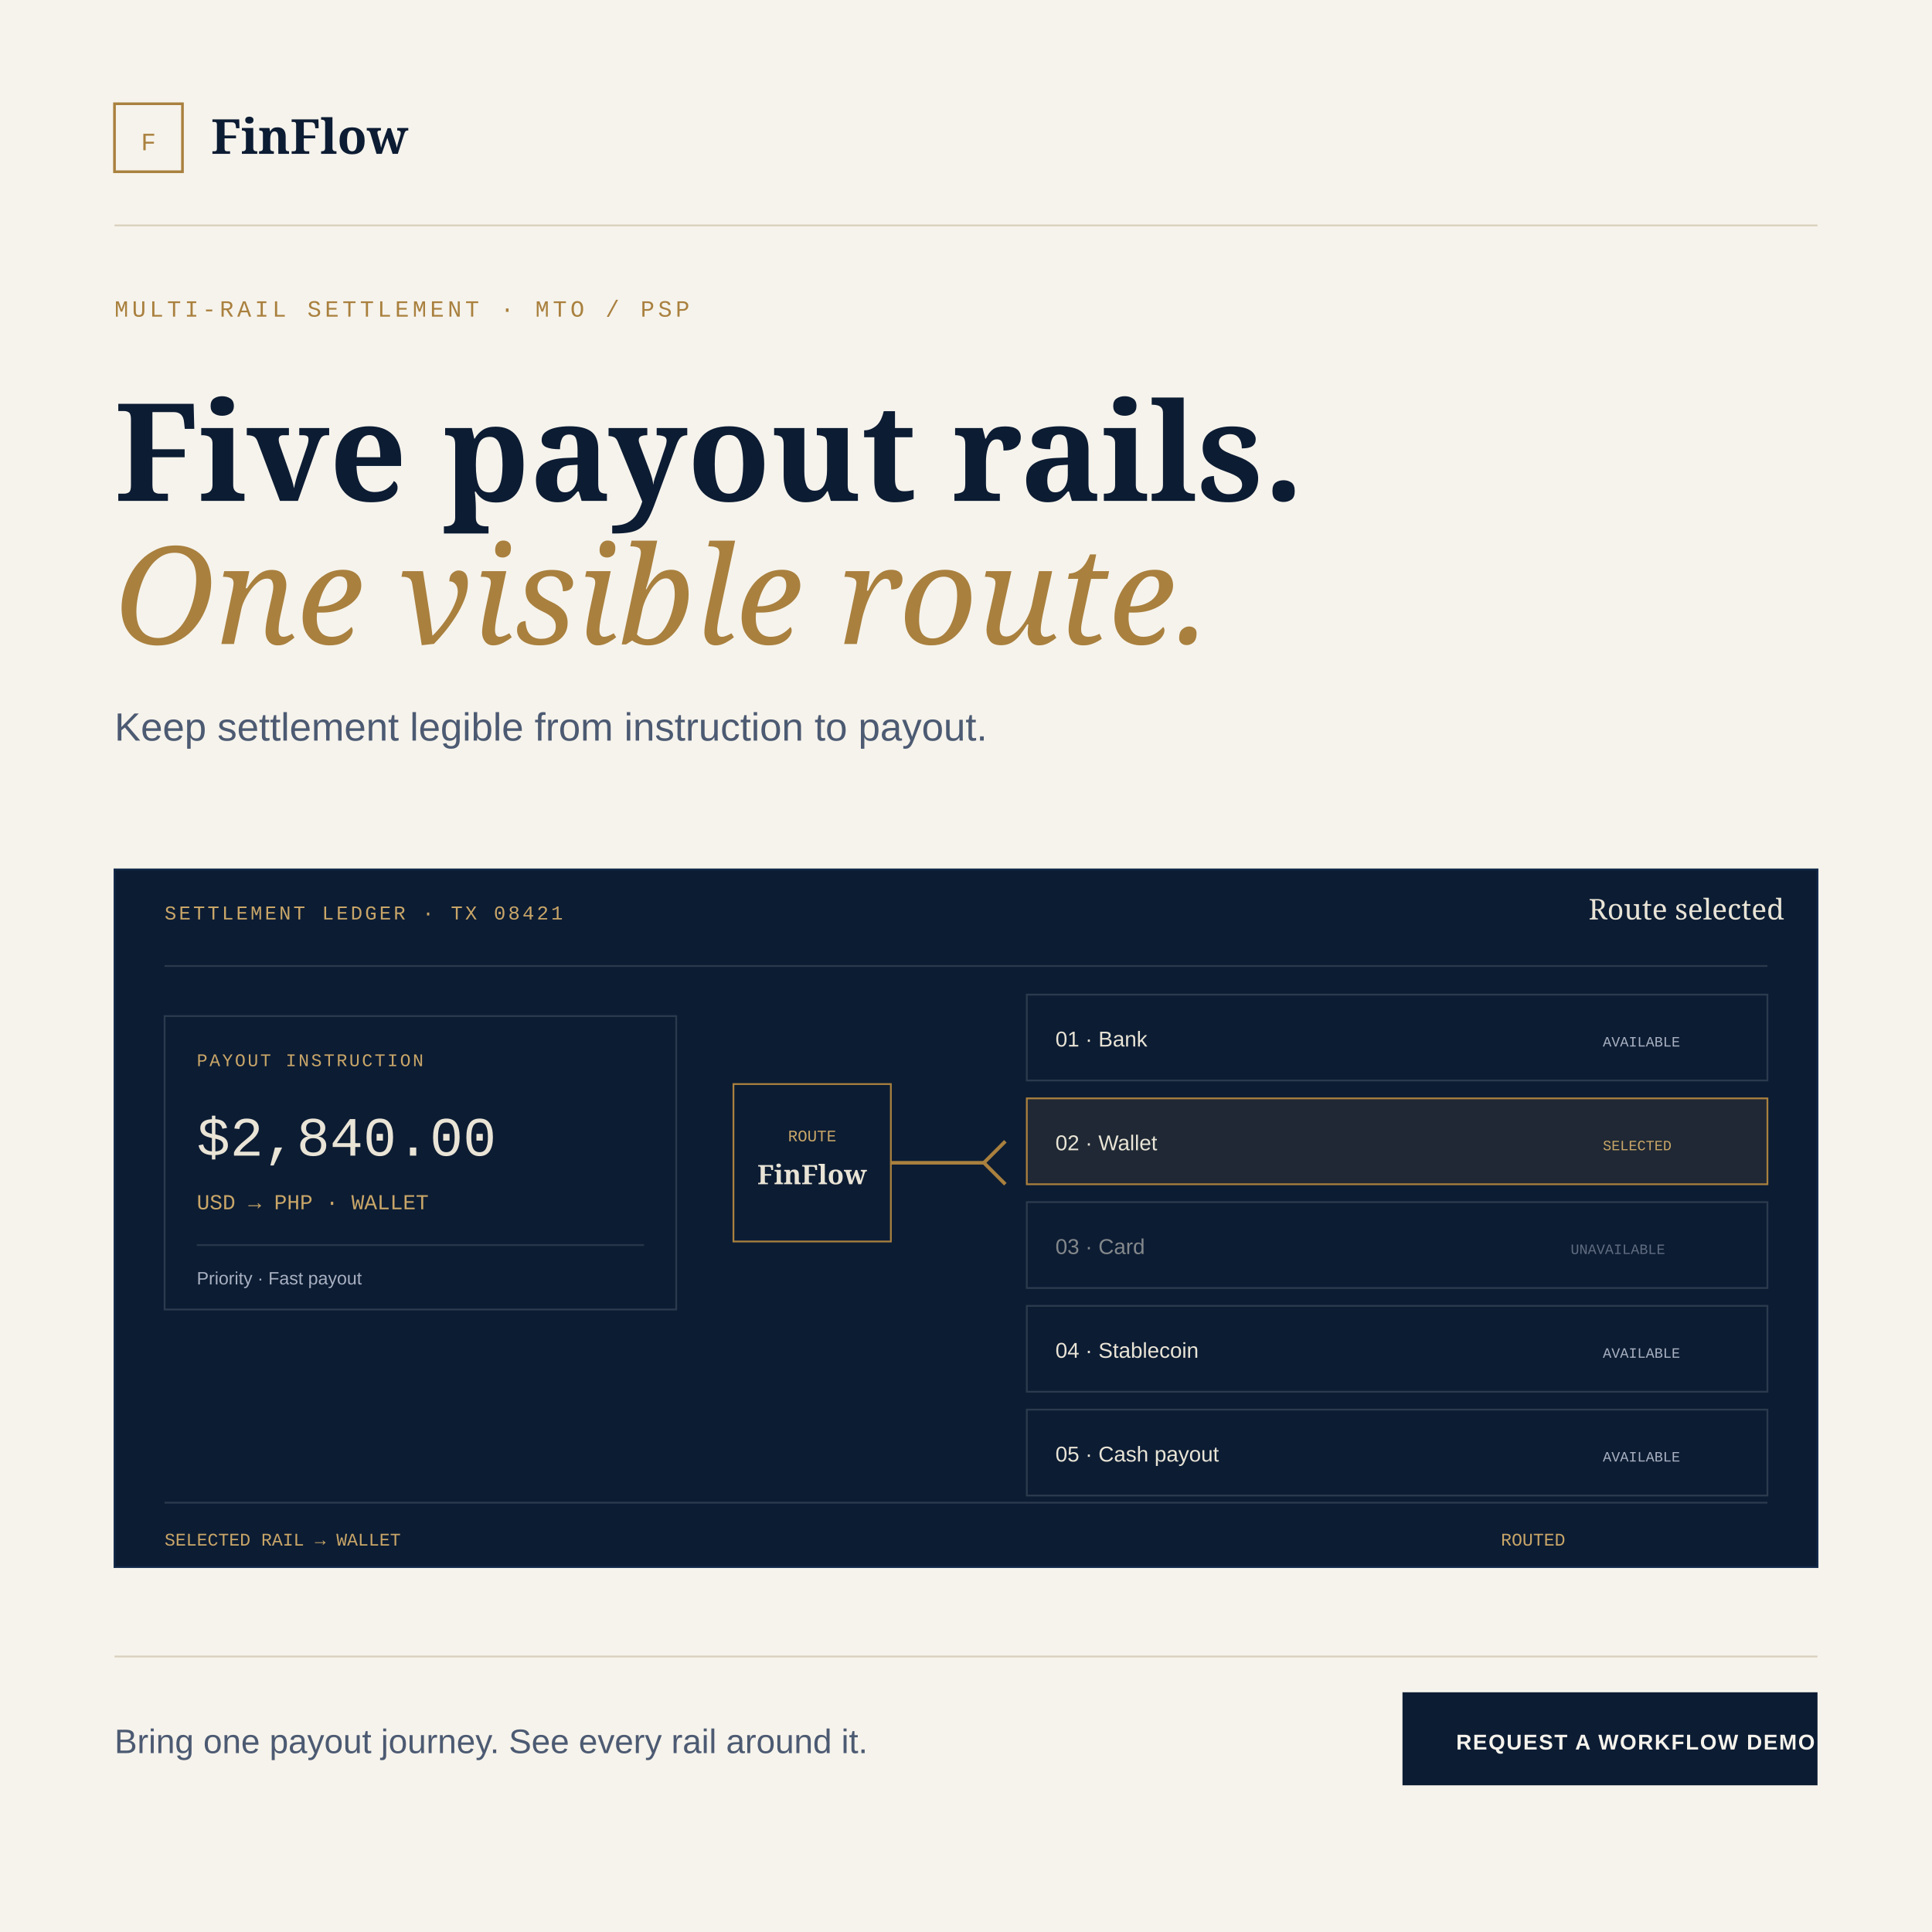
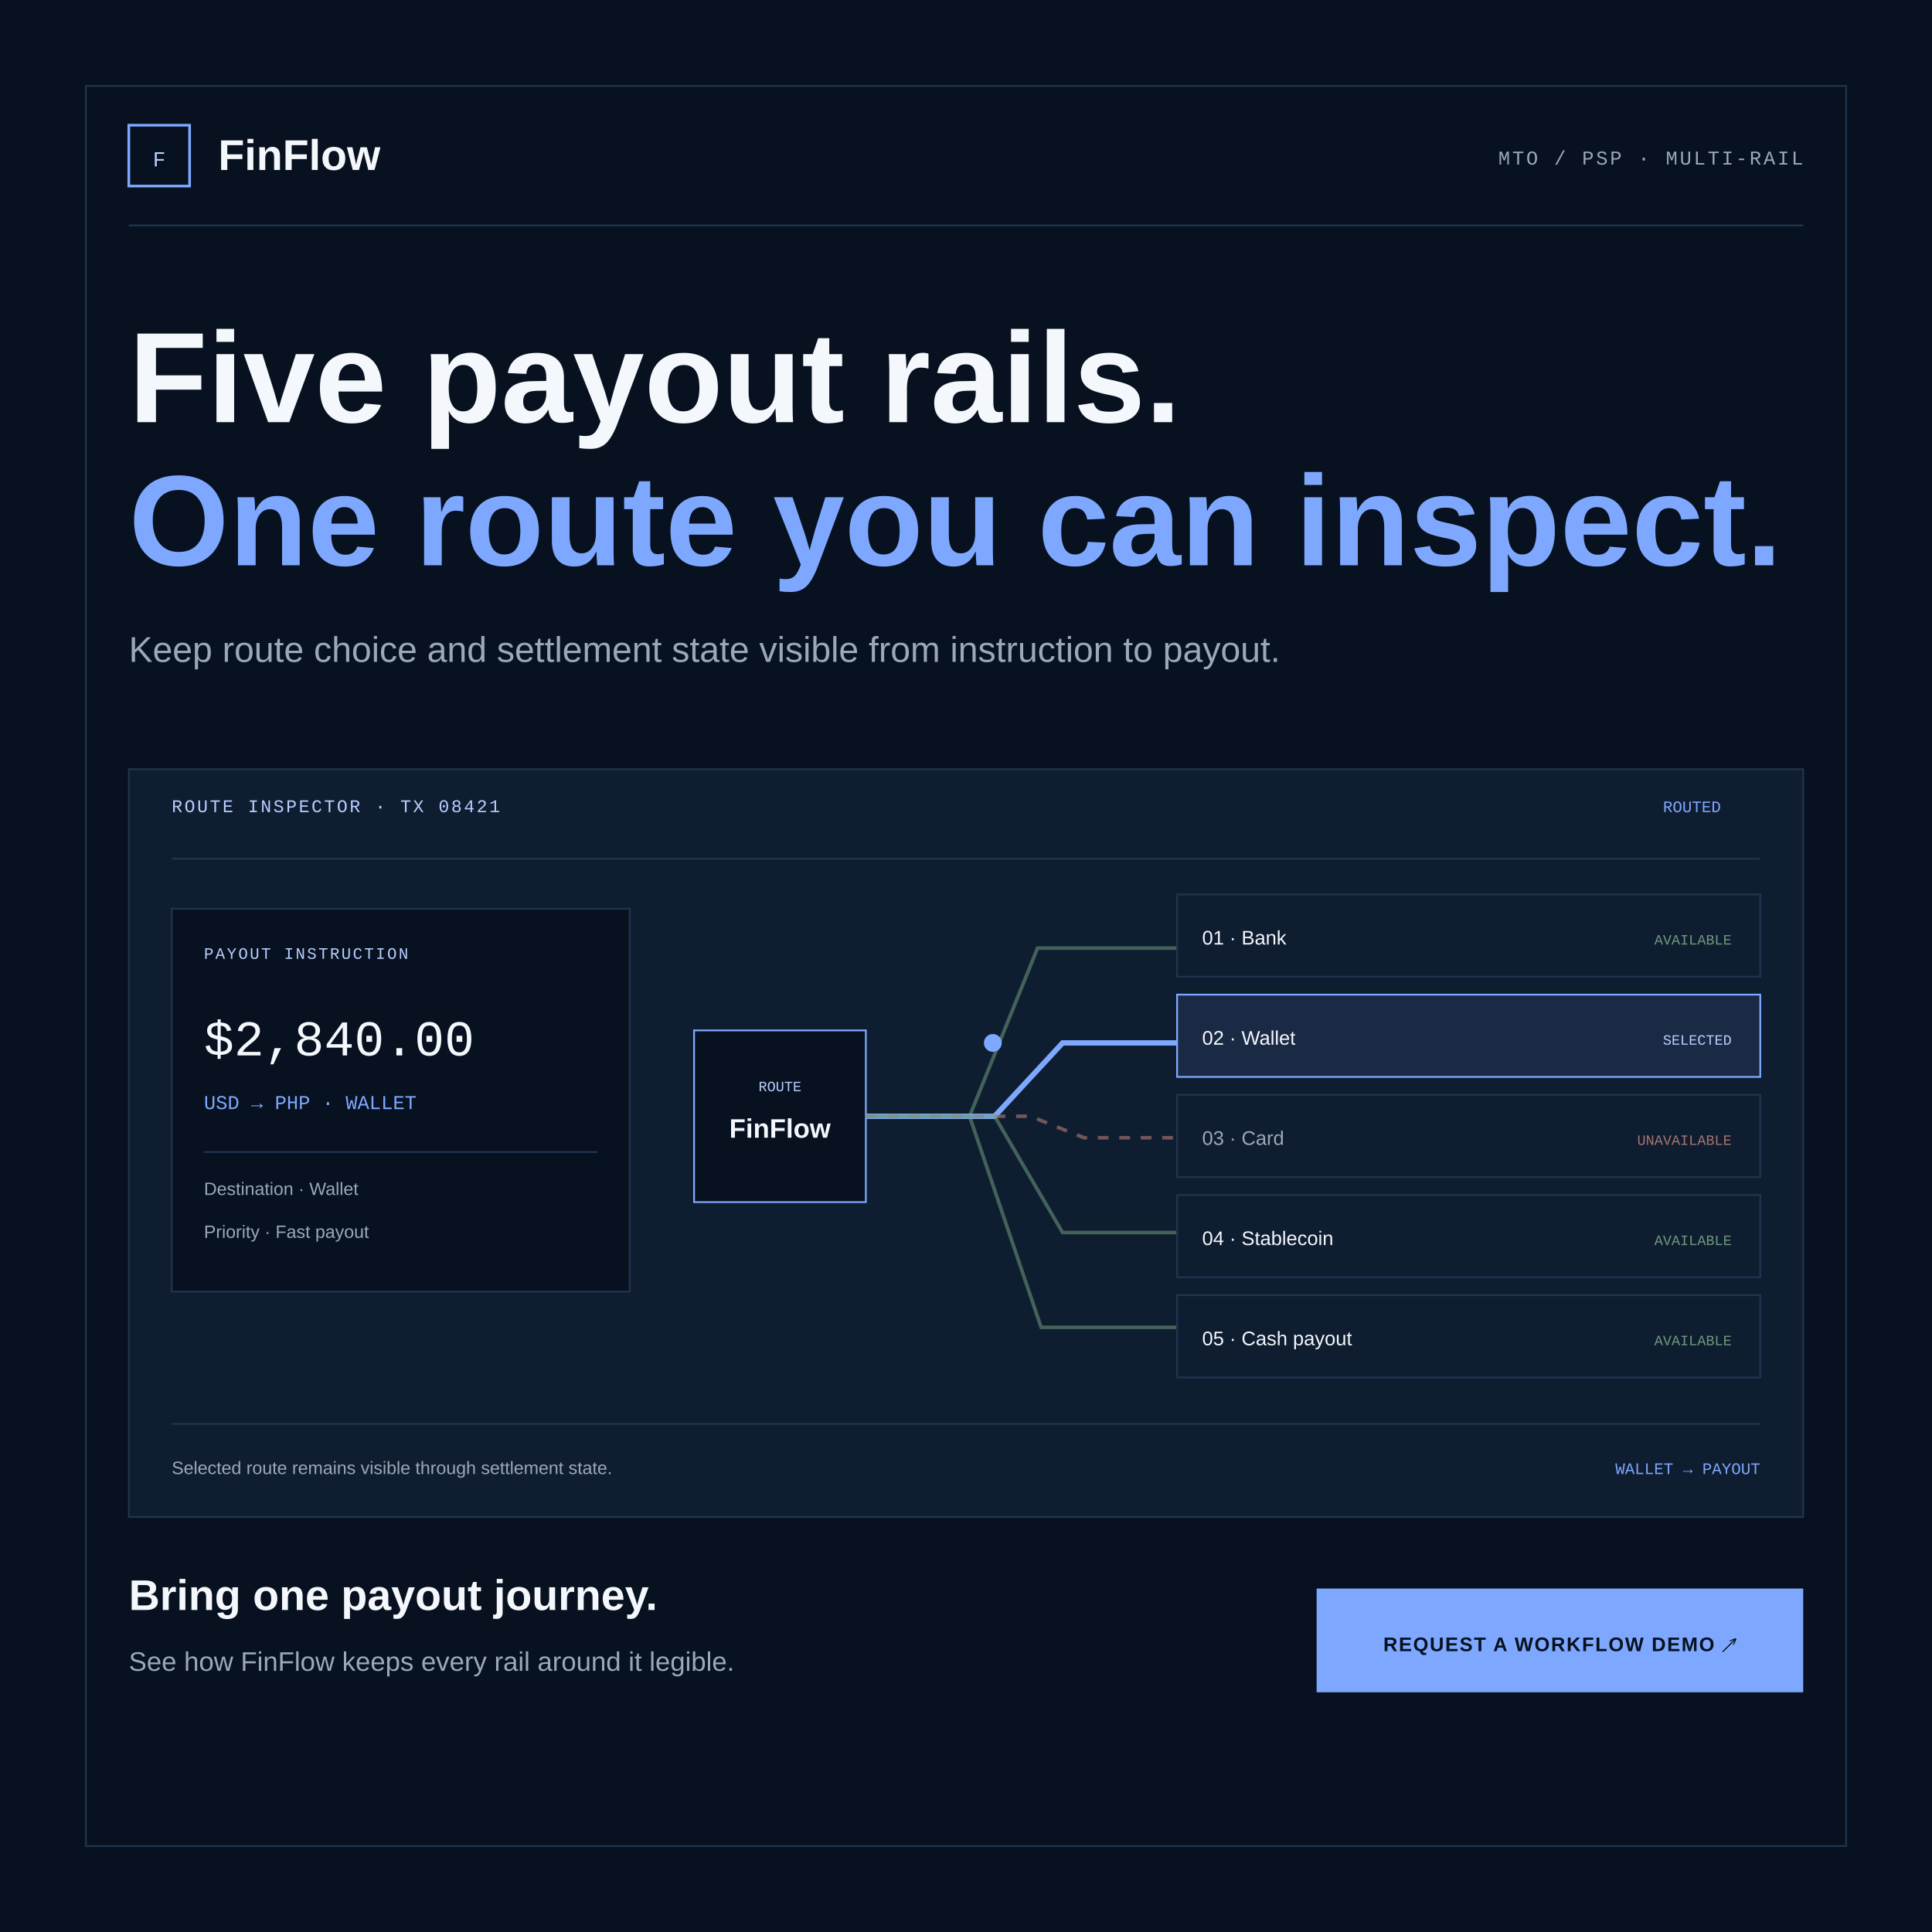
<svg xmlns="http://www.w3.org/2000/svg" width="1080" height="1080" viewBox="0 0 1080 1080" fill="none">
-   <rect width="1080" height="1080" fill="#F6F3EC" />
-   <g transform="translate(64 58)">
-     <rect width="38" height="38" fill="none" stroke="#A9803E" stroke-width="1.5" />
-     <text x="19" y="26" fill="#A9803E" font-family="Courier New, monospace" font-size="14" text-anchor="middle">F</text>
-     <text x="54" y="28" fill="#0C1C33" font-family="Georgia, serif" font-size="27" font-weight="700">FinFlow</text>
+   <rect width="1080" height="1080" fill="#07111F" />
+   <rect x="48" y="48" width="984" height="984" stroke="#20344F" />
+   <g transform="translate(72 70)">
+     <rect width="34" height="34" fill="none" stroke="#7EA8FF" stroke-width="1.5" />
+     <text x="17" y="23" fill="#B9CEFF" font-family="IBM Plex Mono, Courier New, monospace" font-size="12" text-anchor="middle">F</text>
+     <text x="50" y="25" fill="#F4F7FB" font-family="Arial, Helvetica, sans-serif" font-size="24" font-weight="700">FinFlow</text>
  </g>
-   <line x1="64" y1="126" x2="1016" y2="126" stroke="#D8D0BD" />
-   <text x="64" y="177" fill="#A9803E" font-family="Courier New, monospace" font-size="13" letter-spacing="2">MULTI-RAIL SETTLEMENT · MTO / PSP</text>
-   <text x="64" y="280" fill="#0C1C33" font-family="Georgia, serif" font-size="76" font-weight="600">Five payout rails.</text>
-   <text x="64" y="360" fill="#A9803E" font-family="Georgia, serif" font-size="76" font-style="italic" font-weight="500">One visible route.</text>
-   <text x="64" y="414" fill="#4C5A72" font-family="Arial, sans-serif" font-size="22">Keep settlement legible from instruction to payout.</text>
-   <g transform="translate(64 486)">
-     <rect width="952" height="390" fill="#0C1C33" stroke="#132A4A" />
-     <g transform="translate(28 28)">
-       <text x="0" y="0" fill="#C9A668" font-family="Courier New, monospace" font-size="11" letter-spacing="1.4">SETTLEMENT LEDGER · TX 08421</text>
-       <text x="796" y="0" fill="#E9E4D6" font-family="Georgia, serif" font-size="16">Route selected</text>
+   <text x="1008" y="92" fill="#9AA8B8" font-family="IBM Plex Mono, Courier New, monospace" font-size="11" text-anchor="end" letter-spacing="1.2">MTO / PSP · MULTI-RAIL</text>
+   <line x1="72" y1="126" x2="1008" y2="126" stroke="#20344F" />
+   <text x="72" y="236" fill="#F4F7FB" font-family="Arial, Helvetica, sans-serif" font-size="72" font-weight="700">Five payout rails.</text>
+   <text x="72" y="316" fill="#7EA8FF" font-family="Arial, Helvetica, sans-serif" font-size="72" font-weight="700">One route you can inspect.</text>
+   <text x="72" y="370" fill="#9AA8B8" font-family="Arial, Helvetica, sans-serif" font-size="20">Keep route choice and settlement state visible from instruction to payout.</text>
+   <g transform="translate(72 430)">
+     <rect width="936" height="418" fill="#0F1D31" stroke="#20344F" />
+     <g transform="translate(24 24)">
+       <text x="0" y="0" fill="#B9CEFF" font-family="IBM Plex Mono, Courier New, monospace" font-size="10" letter-spacing="1.1">ROUTE INSPECTOR · TX 08421</text>
+       <text x="866" y="0" fill="#7EA8FF" font-family="IBM Plex Mono, Courier New, monospace" font-size="9" text-anchor="end">ROUTED</text>
    </g>
-     <line x1="28" y1="54" x2="924" y2="54" stroke="#F6F3EC" stroke-opacity=".14" />
-     <g transform="translate(28 82)">
-       <rect width="286" height="164" fill="none" stroke="#F6F3EC" stroke-opacity=".14" />
-       <text x="18" y="28" fill="#C9A668" font-family="Courier New, monospace" font-size="10" letter-spacing="1.1">PAYOUT INSTRUCTION</text>
-       <text x="18" y="78" fill="#E9E4D6" font-family="Courier New, monospace" font-size="31">$2,840.00</text>
-       <text x="18" y="108" fill="#C9A668" font-family="Courier New, monospace" font-size="12">USD → PHP · WALLET</text>
-       <line x1="18" y1="128" x2="268" y2="128" stroke="#F6F3EC" stroke-opacity=".12" />
-       <text x="18" y="150" fill="#A9B1C2" font-family="Arial, sans-serif" font-size="10">Priority · Fast payout</text>
+     <line x1="24" y1="50" x2="912" y2="50" stroke="#20344F" />
+     <g transform="translate(24 78)">
+       <rect width="256" height="214" fill="#07111F" stroke="#20344F" />
+       <text x="18" y="28" fill="#B9CEFF" font-family="IBM Plex Mono, Courier New, monospace" font-size="9" letter-spacing="1">PAYOUT INSTRUCTION</text>
+       <text x="18" y="82" fill="#F4F7FB" font-family="IBM Plex Mono, Courier New, monospace" font-size="28">$2,840.00</text>
+       <text x="18" y="112" fill="#7EA8FF" font-family="IBM Plex Mono, Courier New, monospace" font-size="11">USD → PHP · WALLET</text>
+       <line x1="18" y1="136" x2="238" y2="136" stroke="#20344F" />
+       <text x="18" y="160" fill="#9AA8B8" font-family="Arial, Helvetica, sans-serif" font-size="10">Destination · Wallet</text>
+       <text x="18" y="184" fill="#9AA8B8" font-family="Arial, Helvetica, sans-serif" font-size="10">Priority · Fast payout</text>
    </g>
-     <g transform="translate(346 82)">
-       <rect width="88" height="88" x="0" y="38" fill="none" stroke="#A9803E" />
-       <text x="44" y="70" fill="#C9A668" font-family="Courier New, monospace" font-size="9" text-anchor="middle">ROUTE</text>
-       <text x="44" y="94" fill="#E9E4D6" font-family="Georgia, serif" font-size="15" font-weight="600" text-anchor="middle">FinFlow</text>
-       <path d="M88 82H140" stroke="#A9803E" stroke-width="2" />
-       <path d="M140 82L152 70M140 82L152 94" stroke="#A9803E" stroke-width="2" />
+     <g transform="translate(316 78)">
+       <rect x="0" y="68" width="96" height="96" fill="#07111F" stroke="#7EA8FF" />
+       <text x="48" y="102" fill="#B9CEFF" font-family="IBM Plex Mono, Courier New, monospace" font-size="8" text-anchor="middle">ROUTE</text>
+       <text x="48" y="128" fill="#F4F7FB" font-family="Arial, Helvetica, sans-serif" font-size="15" font-weight="700" text-anchor="middle">FinFlow</text>
+       <path d="M96 116H154L192 22H270" stroke="#6E9A7B" stroke-opacity=".55" stroke-width="2" />
+       <path d="M96 116H168L206 75H270" stroke="#7EA8FF" stroke-width="3" />
+       <path d="M96 116H188L218 128H270" stroke="#A6756E" stroke-opacity=".65" stroke-width="2" stroke-dasharray="6 6" />
+       <path d="M96 116H168L206 181H270" stroke="#6E9A7B" stroke-opacity=".55" stroke-width="2" />
+       <path d="M96 116H154L194 234H270" stroke="#6E9A7B" stroke-opacity=".55" stroke-width="2" />
+       <circle cx="167" cy="75" r="5" fill="#7EA8FF" />
    </g>
-     <g transform="translate(510 70)">
+     <g transform="translate(586 70)">
      <g>
-         <rect width="414" height="48" fill="none" stroke="#F6F3EC" stroke-opacity=".14" />
-         <text x="16" y="29" fill="#E9E4D6" font-family="Arial, sans-serif" font-size="12">01 · Bank</text>
-         <text x="322" y="29" fill="#A9B1C2" font-family="Courier New, monospace" font-size="8">AVAILABLE</text>
+         <rect width="326" height="46" fill="none" stroke="#20344F" />
+         <text x="14" y="28" fill="#F4F7FB" font-family="Arial, Helvetica, sans-serif" font-size="11">01 · Bank</text>
+         <text x="310" y="28" fill="#6E9A7B" font-family="IBM Plex Mono, Courier New, monospace" font-size="8" text-anchor="end">AVAILABLE</text>
      </g>
-       <g transform="translate(0 58)">
-         <rect width="414" height="48" fill="#A9803E" fill-opacity=".12" stroke="#A9803E" />
-         <text x="16" y="29" fill="#E9E4D6" font-family="Arial, sans-serif" font-size="12">02 · Wallet</text>
-         <text x="322" y="29" fill="#C9A668" font-family="Courier New, monospace" font-size="8">SELECTED</text>
+       <g transform="translate(0 56)">
+         <rect width="326" height="46" fill="#7EA8FF" fill-opacity=".10" stroke="#7EA8FF" />
+         <text x="14" y="28" fill="#F4F7FB" font-family="Arial, Helvetica, sans-serif" font-size="11">02 · Wallet</text>
+         <text x="310" y="28" fill="#B9CEFF" font-family="IBM Plex Mono, Courier New, monospace" font-size="8" text-anchor="end">SELECTED</text>
      </g>
-       <g transform="translate(0 116)">
-         <rect width="414" height="48" fill="none" stroke="#F6F3EC" stroke-opacity=".14" />
-         <text x="16" y="29" fill="#E9E4D6" fill-opacity=".54" font-family="Arial, sans-serif" font-size="12">03 · Card</text>
-         <text x="304" y="29" fill="#A9B1C2" fill-opacity=".54" font-family="Courier New, monospace" font-size="8">UNAVAILABLE</text>
+       <g transform="translate(0 112)">
+         <rect width="326" height="46" fill="none" stroke="#20344F" />
+         <text x="14" y="28" fill="#9AA8B8" font-family="Arial, Helvetica, sans-serif" font-size="11">03 · Card</text>
+         <text x="310" y="28" fill="#A6756E" font-family="IBM Plex Mono, Courier New, monospace" font-size="8" text-anchor="end">UNAVAILABLE</text>
      </g>
-       <g transform="translate(0 174)">
-         <rect width="414" height="48" fill="none" stroke="#F6F3EC" stroke-opacity=".14" />
-         <text x="16" y="29" fill="#E9E4D6" font-family="Arial, sans-serif" font-size="12">04 · Stablecoin</text>
-         <text x="322" y="29" fill="#A9B1C2" font-family="Courier New, monospace" font-size="8">AVAILABLE</text>
+       <g transform="translate(0 168)">
+         <rect width="326" height="46" fill="none" stroke="#20344F" />
+         <text x="14" y="28" fill="#F4F7FB" font-family="Arial, Helvetica, sans-serif" font-size="11">04 · Stablecoin</text>
+         <text x="310" y="28" fill="#6E9A7B" font-family="IBM Plex Mono, Courier New, monospace" font-size="8" text-anchor="end">AVAILABLE</text>
      </g>
-       <g transform="translate(0 232)">
-         <rect width="414" height="48" fill="none" stroke="#F6F3EC" stroke-opacity=".14" />
-         <text x="16" y="29" fill="#E9E4D6" font-family="Arial, sans-serif" font-size="12">05 · Cash payout</text>
-         <text x="322" y="29" fill="#A9B1C2" font-family="Courier New, monospace" font-size="8">AVAILABLE</text>
+       <g transform="translate(0 224)">
+         <rect width="326" height="46" fill="none" stroke="#20344F" />
+         <text x="14" y="28" fill="#F4F7FB" font-family="Arial, Helvetica, sans-serif" font-size="11">05 · Cash payout</text>
+         <text x="310" y="28" fill="#6E9A7B" font-family="IBM Plex Mono, Courier New, monospace" font-size="8" text-anchor="end">AVAILABLE</text>
      </g>
    </g>
-     <line x1="28" y1="354" x2="924" y2="354" stroke="#F6F3EC" stroke-opacity=".14" />
-     <text x="28" y="378" fill="#C9A668" font-family="Courier New, monospace" font-size="10">SELECTED RAIL → WALLET</text>
-     <text x="775" y="378" fill="#C9A668" font-family="Courier New, monospace" font-size="10">ROUTED</text>
+     <line x1="24" y1="366" x2="912" y2="366" stroke="#20344F" />
+     <text x="24" y="394" fill="#9AA8B8" font-family="Arial, Helvetica, sans-serif" font-size="10">Selected route remains visible through settlement state.</text>
+     <text x="912" y="394" fill="#7EA8FF" font-family="IBM Plex Mono, Courier New, monospace" font-size="9" text-anchor="end">WALLET → PAYOUT</text>
  </g>
-   <g transform="translate(64 926)">
-     <line x1="0" y1="0" x2="952" y2="0" stroke="#D8D0BD" />
-     <text x="0" y="54" fill="#4C5A72" font-family="Arial, sans-serif" font-size="19">Bring one payout journey. See every rail around it.</text>
-     <rect x="720" y="20" width="232" height="52" fill="#0C1C33" />
-     <text x="750" y="52" fill="#F6F3EC" font-family="Arial, sans-serif" font-size="12" font-weight="600" letter-spacing=".7">REQUEST A WORKFLOW DEMO ↗</text>
+   <g transform="translate(72 900)">
+     <text x="0" y="0" fill="#F4F7FB" font-family="Arial, Helvetica, sans-serif" font-size="24" font-weight="600">Bring one payout journey.</text>
+     <text x="0" y="34" fill="#9AA8B8" font-family="Arial, Helvetica, sans-serif" font-size="15">See how FinFlow keeps every rail around it legible.</text>
+     <rect x="664" y="-12" width="272" height="58" fill="#7EA8FF" />
+     <text x="800" y="23" fill="#07111F" font-family="Arial, Helvetica, sans-serif" font-size="11" font-weight="700" text-anchor="middle" letter-spacing=".7">REQUEST A WORKFLOW DEMO ↗</text>
  </g>
</svg>
